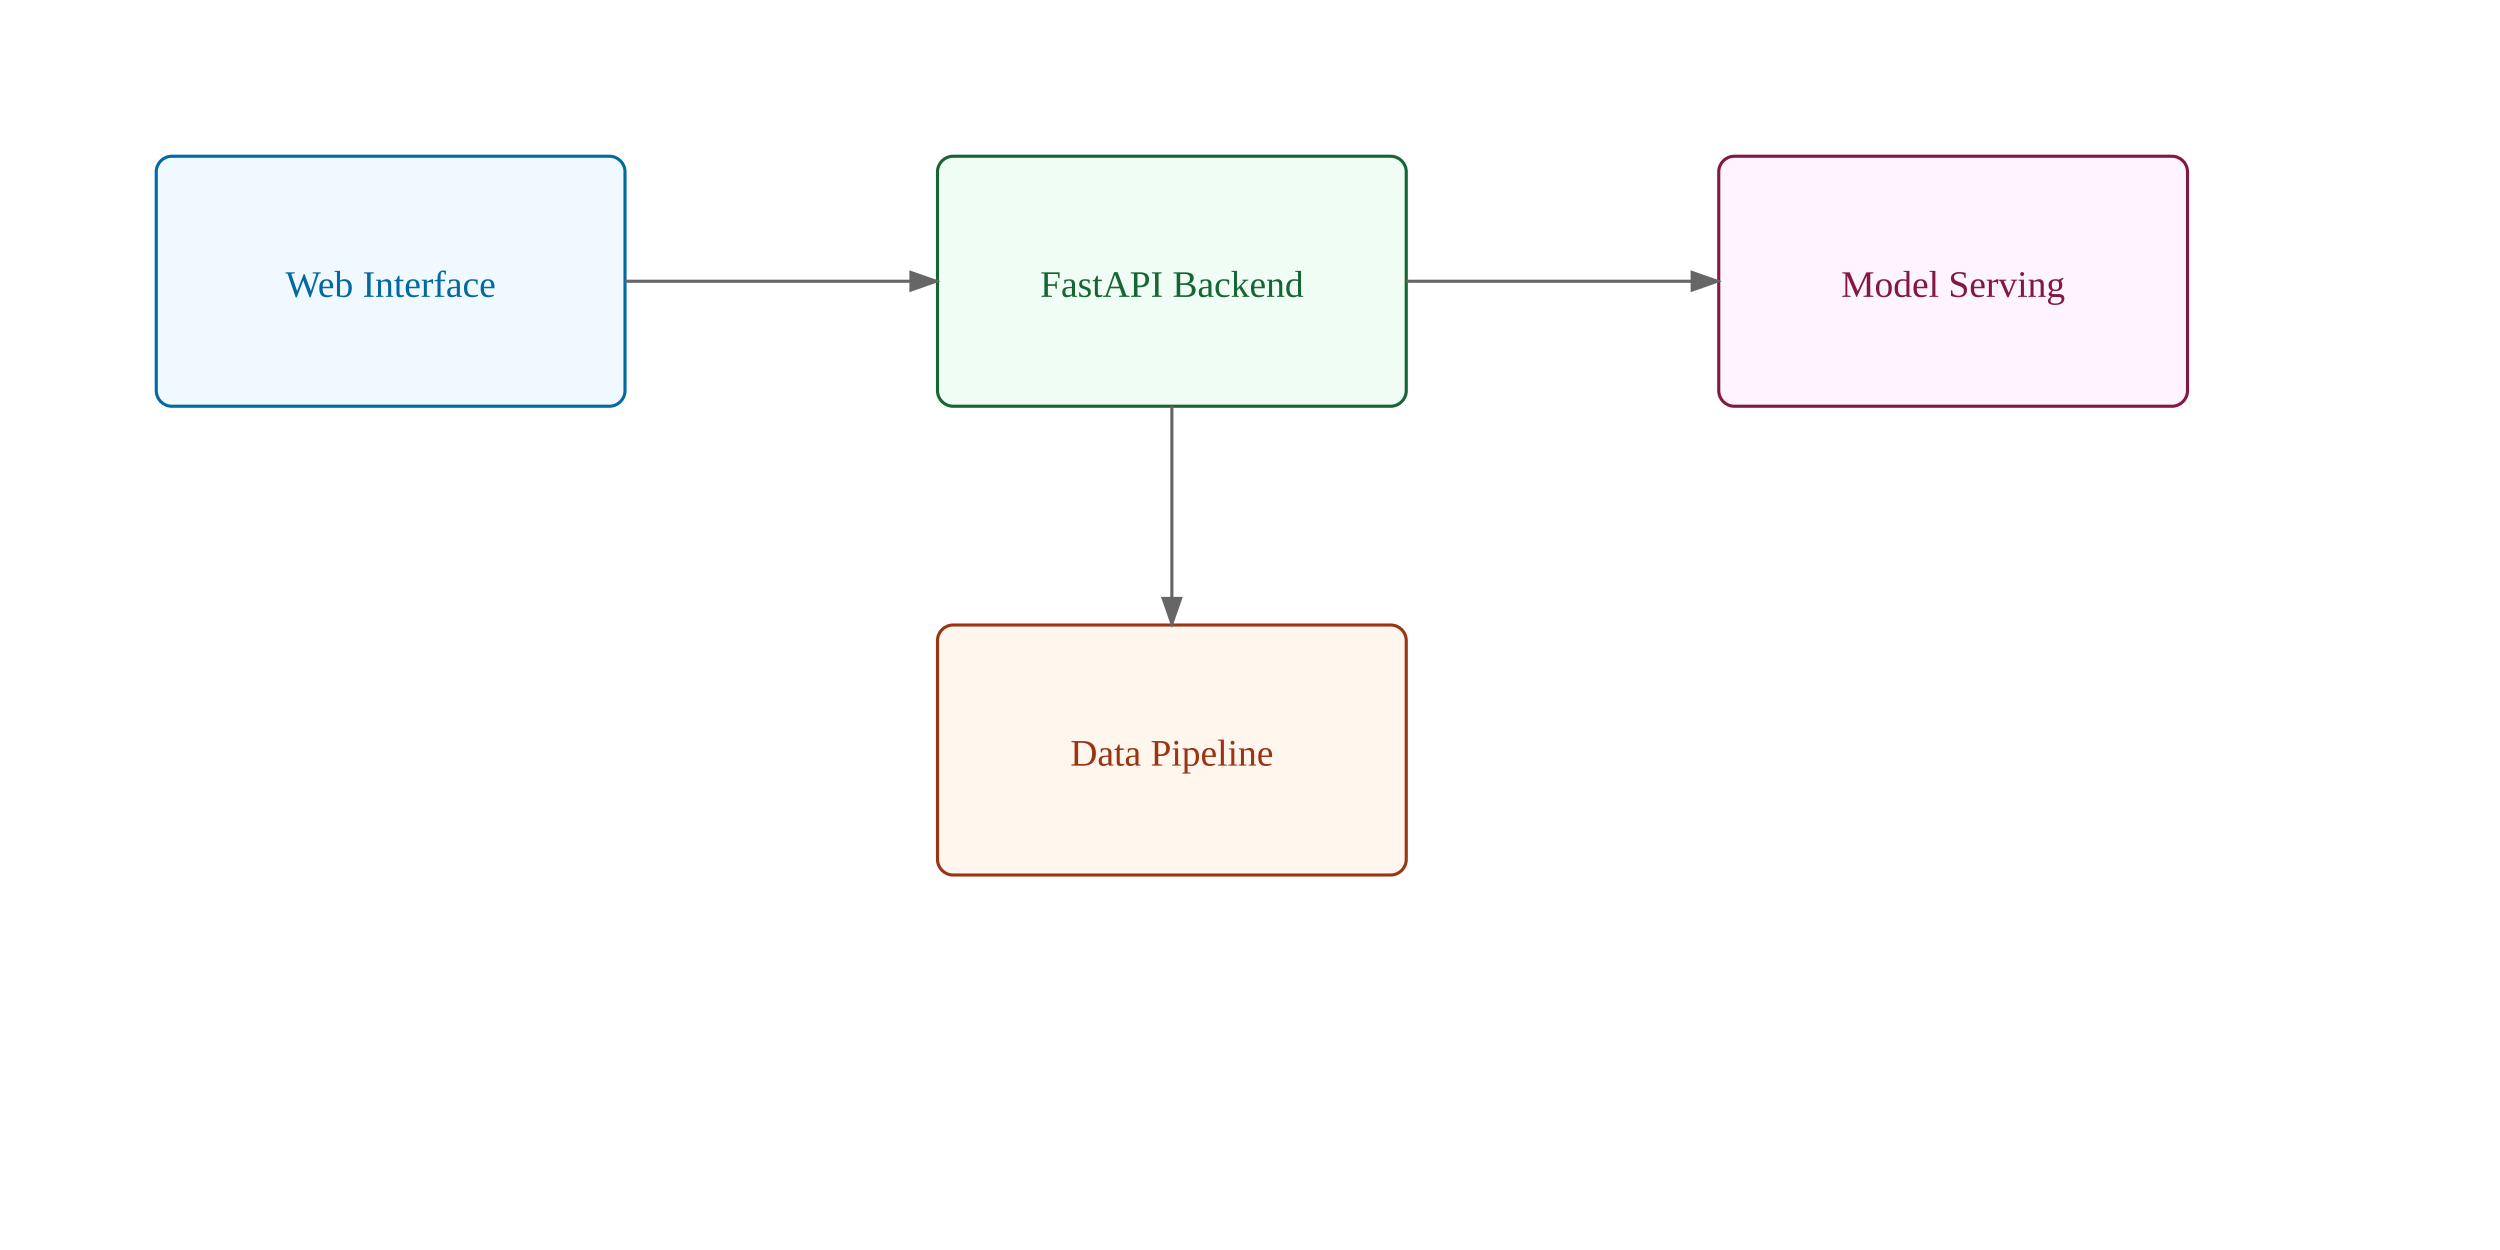
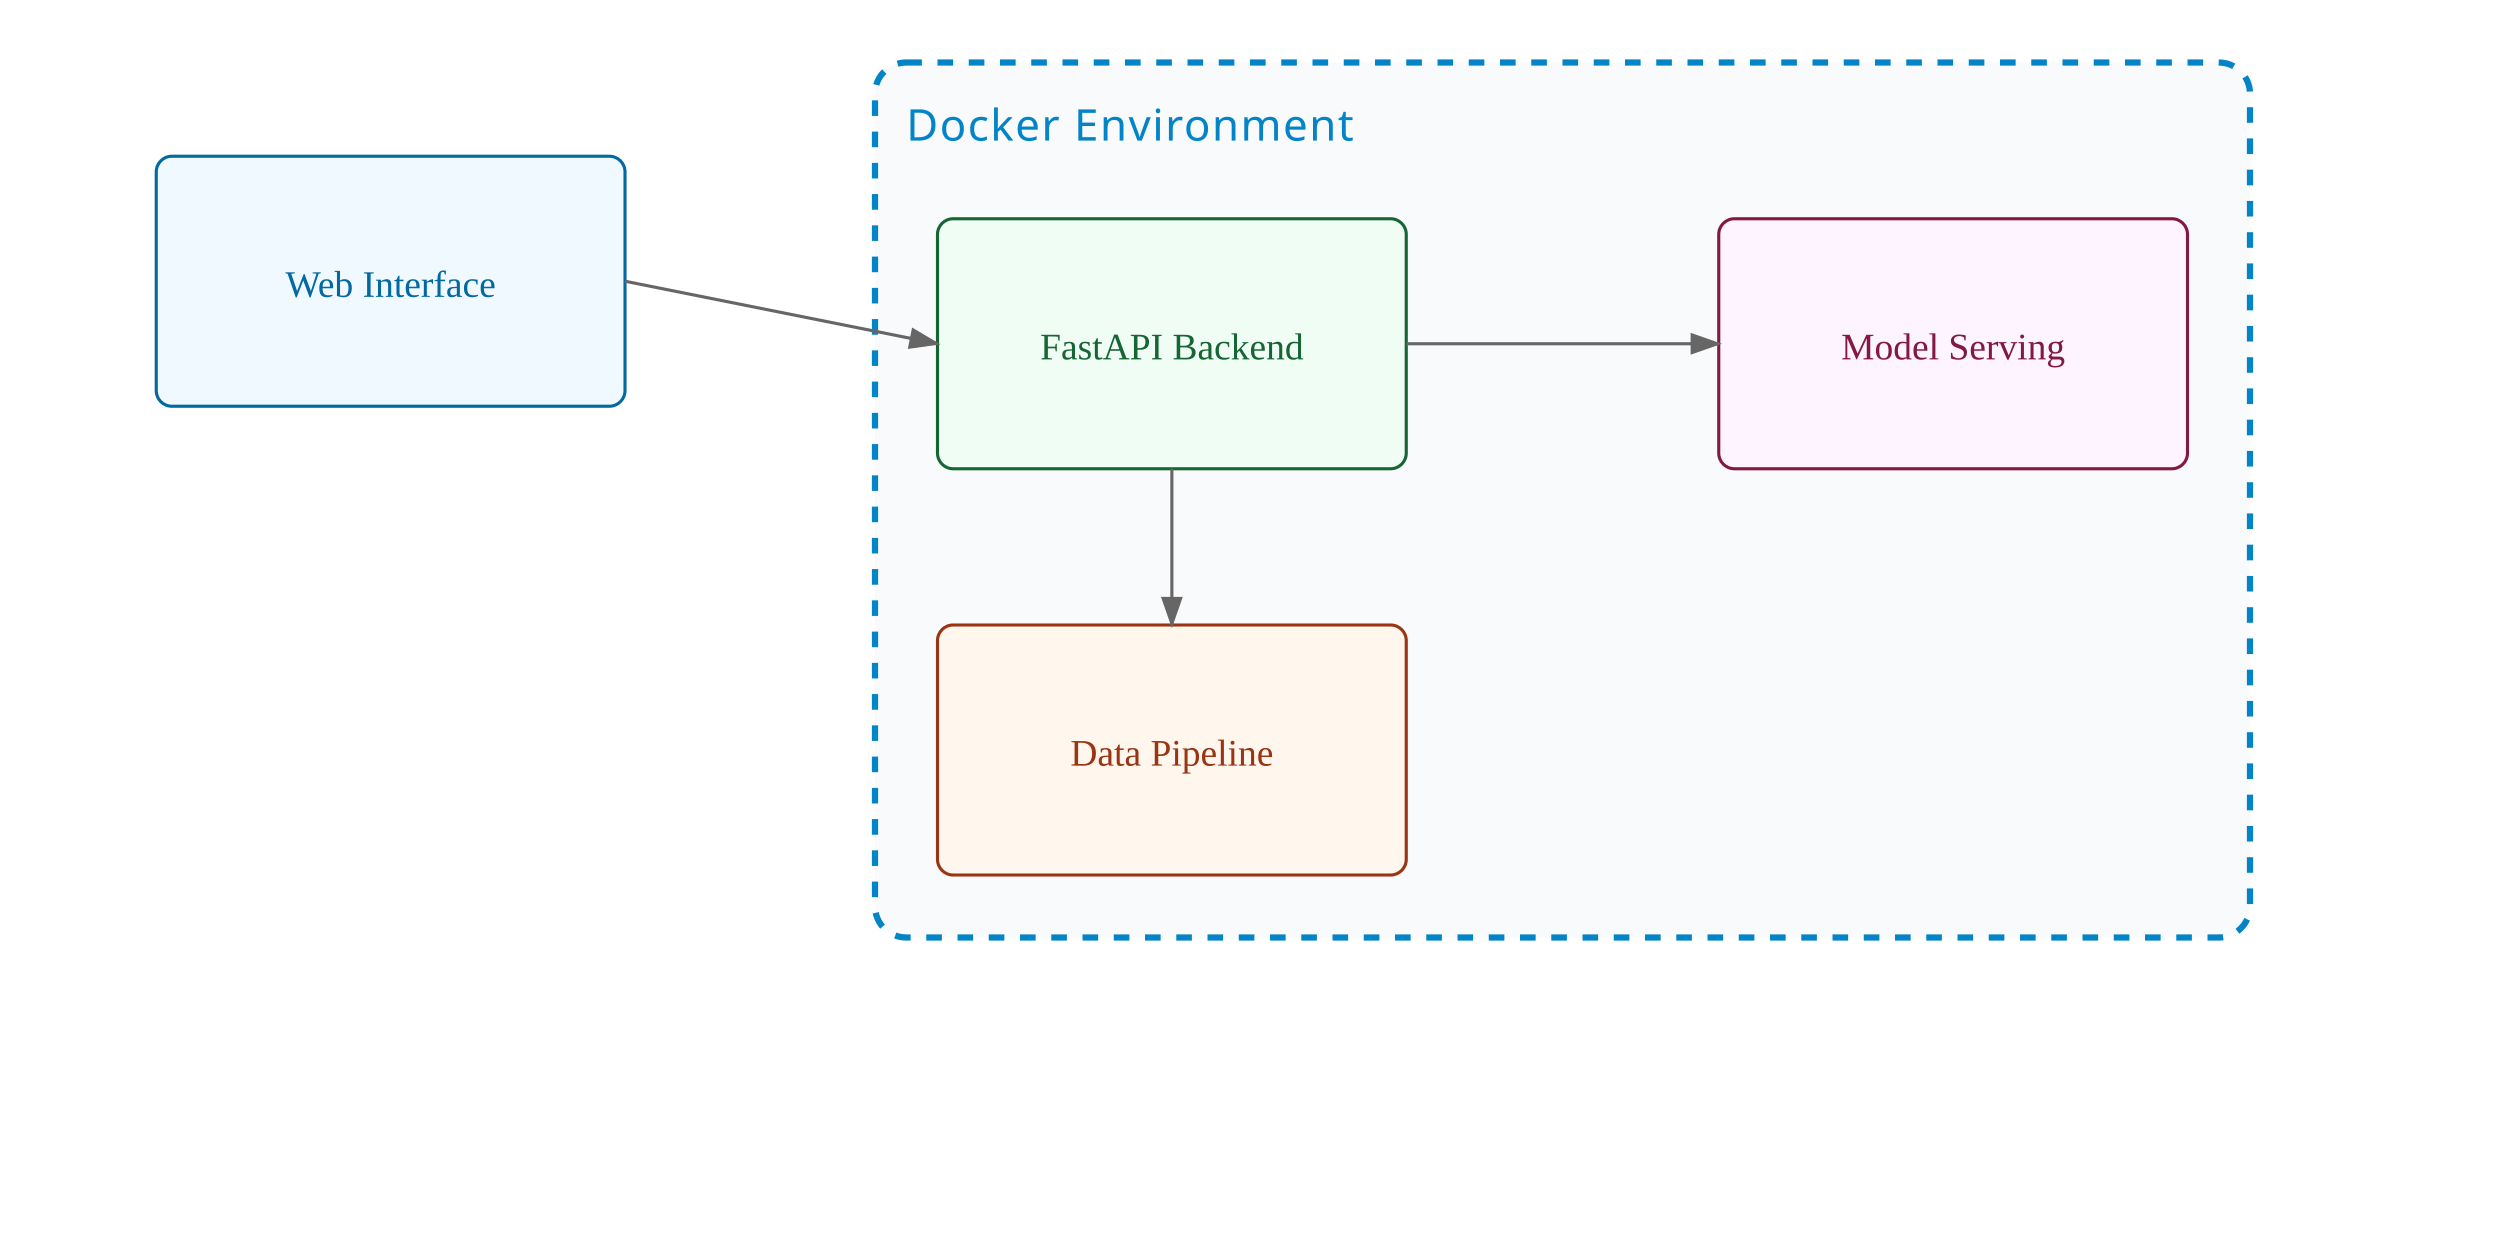
<svg xmlns="http://www.w3.org/2000/svg" width="800" height="400">
+   <rect x="280" y="20" width="440" height="280" rx="10" fill="#f8fafc" stroke="#0284c7" stroke-width="2" stroke-dasharray="5,5" />
+   <text x="290" y="45" fill="#0284c7" font-family="system-ui" font-size="14" letter-spacing="0.5">Docker Environment</text>
  <rect x="50" y="50" width="150" height="80" rx="5" fill="#f0f9ff" stroke="#0369a1" />
  <text x="125" y="95" text-anchor="middle" fill="#0369a1">Web Interface</text>
-   <rect x="300" y="50" width="150" height="80" rx="5" fill="#f0fdf4" stroke="#166534" />
-   <text x="375" y="95" text-anchor="middle" fill="#166534">FastAPI Backend</text>
-   <rect x="550" y="50" width="150" height="80" rx="5" fill="#fdf4ff" stroke="#831843" />
-   <text x="625" y="95" text-anchor="middle" fill="#831843">Model Serving</text>
+   <rect x="300" y="70" width="150" height="80" rx="5" fill="#f0fdf4" stroke="#166534" />
+   <text x="375" y="115" text-anchor="middle" fill="#166534">FastAPI Backend</text>
+   <rect x="550" y="70" width="150" height="80" rx="5" fill="#fdf4ff" stroke="#831843" />
+   <text x="625" y="115" text-anchor="middle" fill="#831843">Model Serving</text>
  <rect x="300" y="200" width="150" height="80" rx="5" fill="#fff7ed" stroke="#9a3412" />
  <text x="375" y="245" text-anchor="middle" fill="#9a3412">Data Pipeline</text>
-   <path d="M200 90 L300 90" stroke="#666" fill="none" marker-end="url(#arrowhead)" />
-   <path d="M450 90 L550 90" stroke="#666" fill="none" marker-end="url(#arrowhead)" />
-   <path d="M375 130 L375 200" stroke="#666" fill="none" marker-end="url(#arrowhead)" />
+   <path d="M200 90 L300 110" stroke="#666" fill="none" marker-end="url(#arrowhead)" />
+   <path d="M450 110 L550 110" stroke="#666" fill="none" marker-end="url(#arrowhead)" />
+   <path d="M375 150 L375 200" stroke="#666" fill="none" marker-end="url(#arrowhead)" />
  <defs>
    <marker id="arrowhead" markerWidth="10" markerHeight="7" refX="9" refY="3.5" orient="auto">
      <polygon points="0 0, 10 3.5, 0 7" fill="#666" />
    </marker>
  </defs>
</svg>
